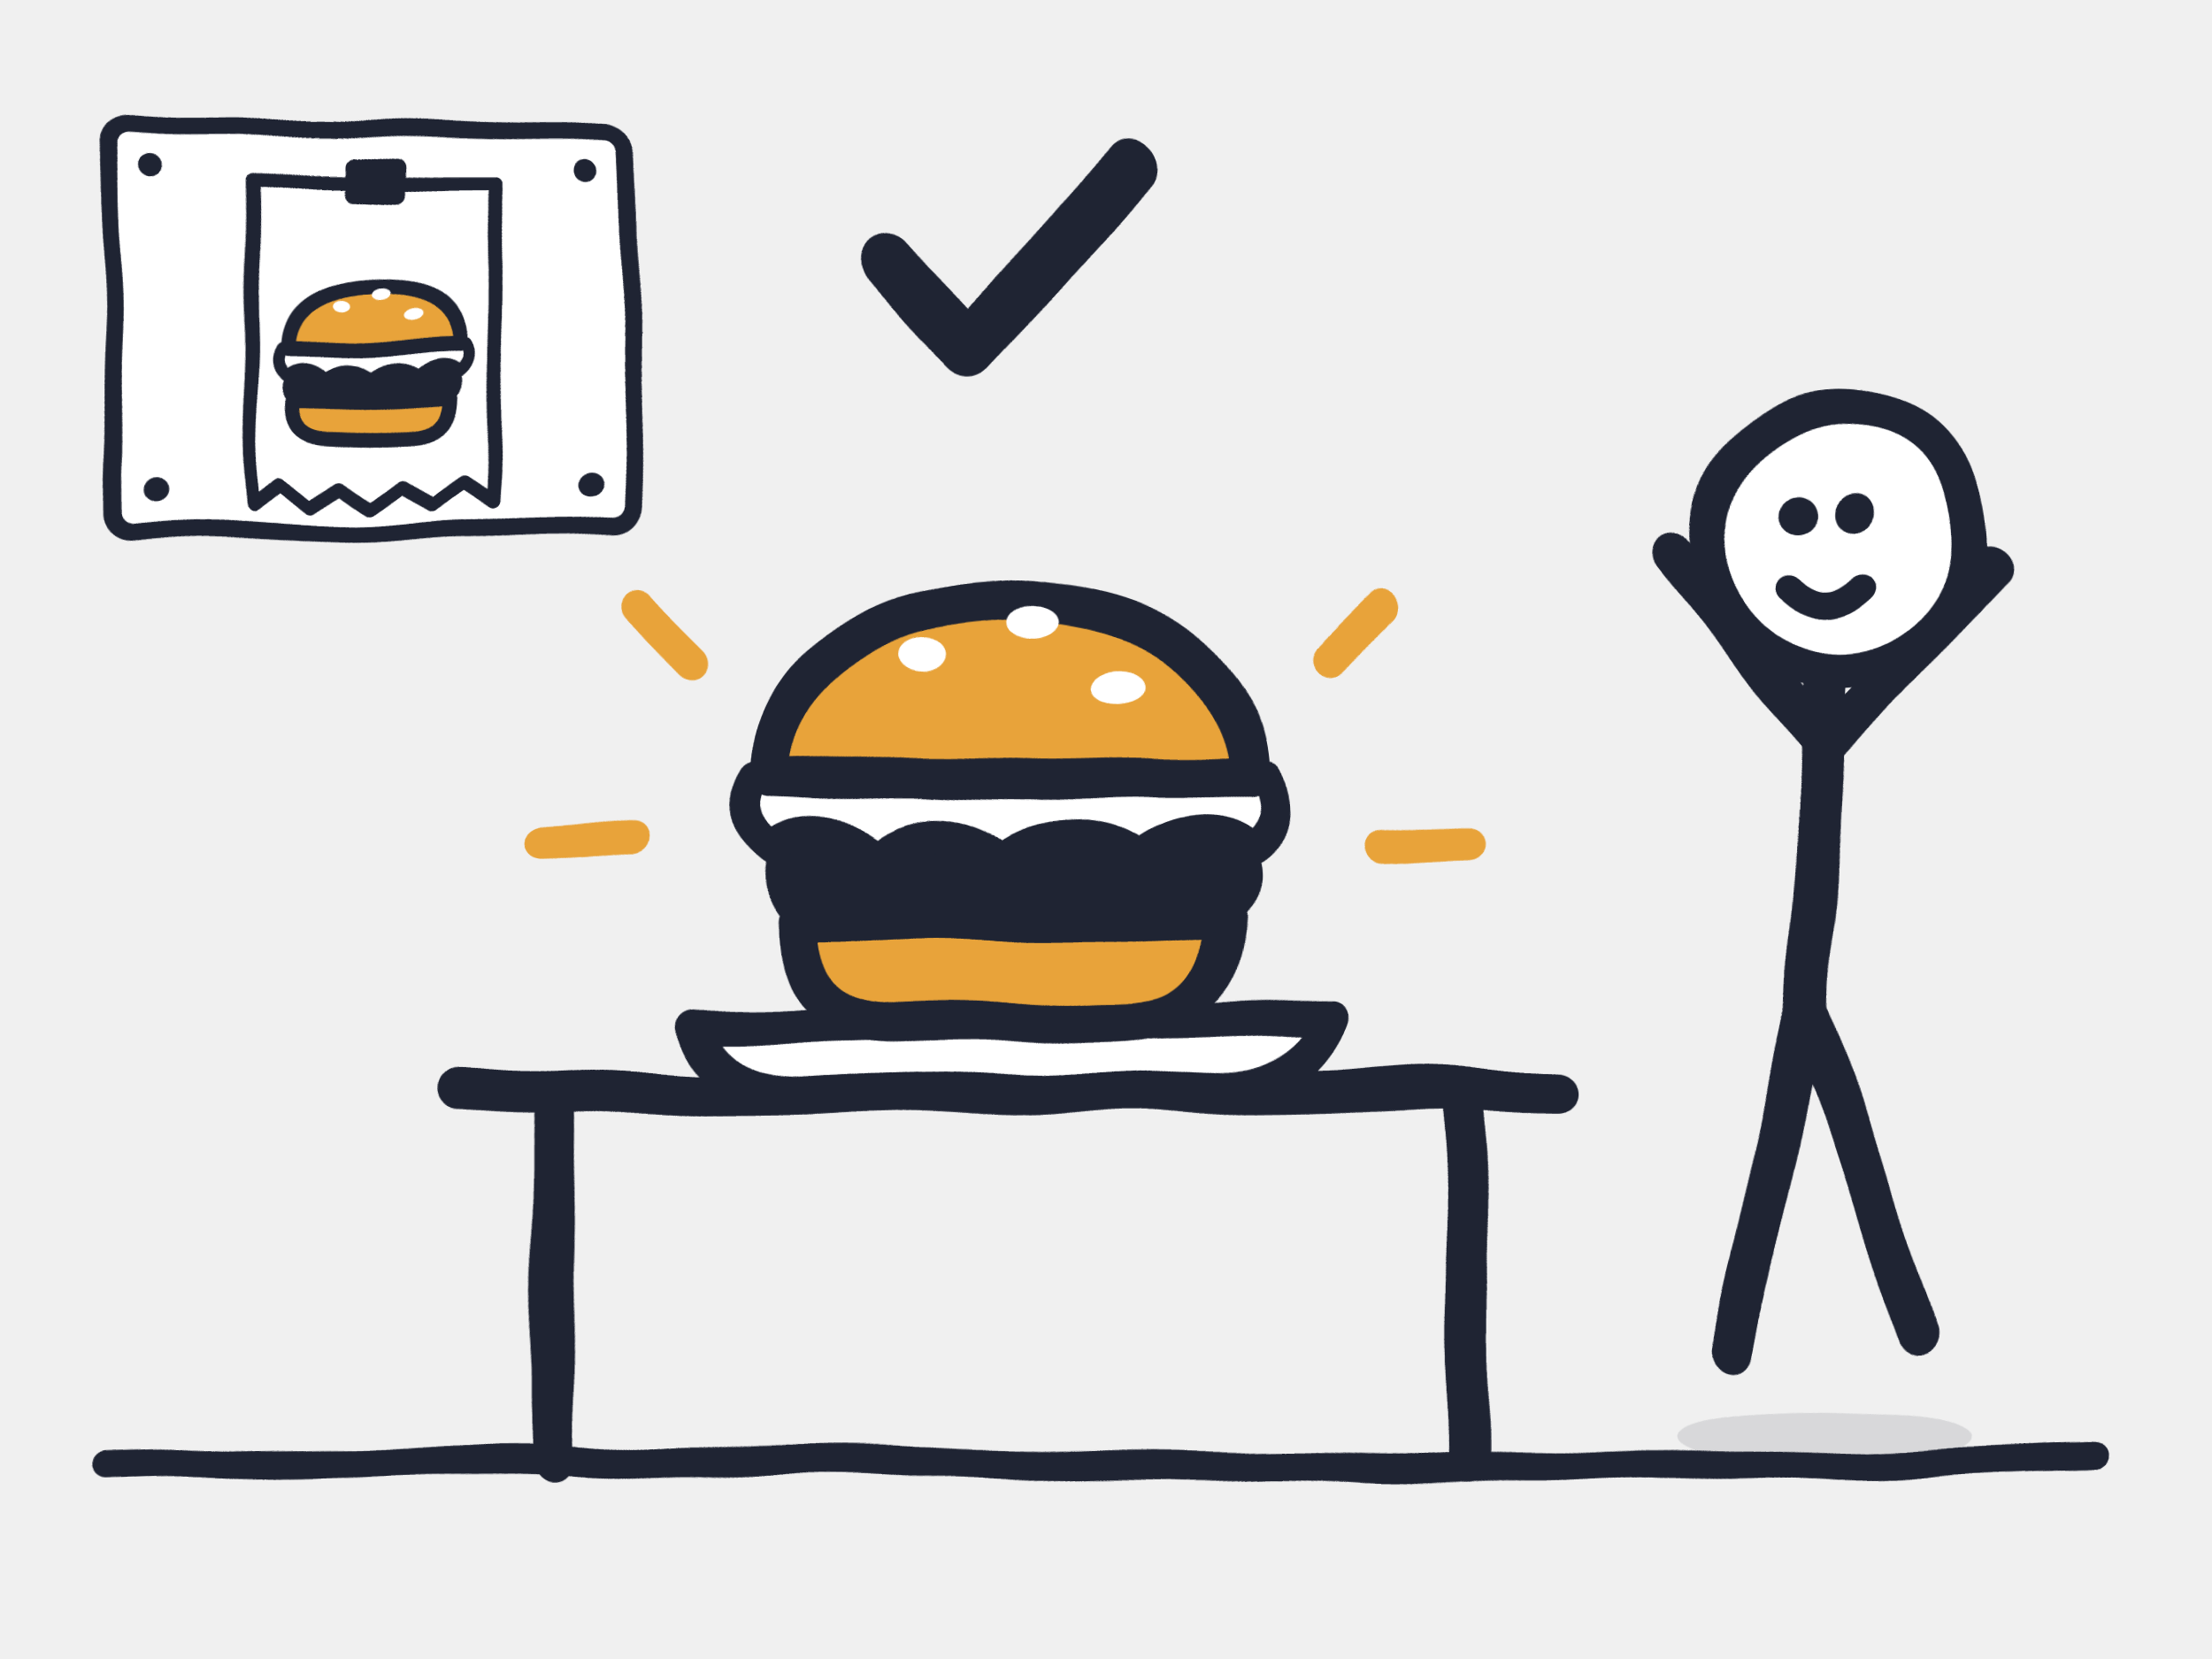
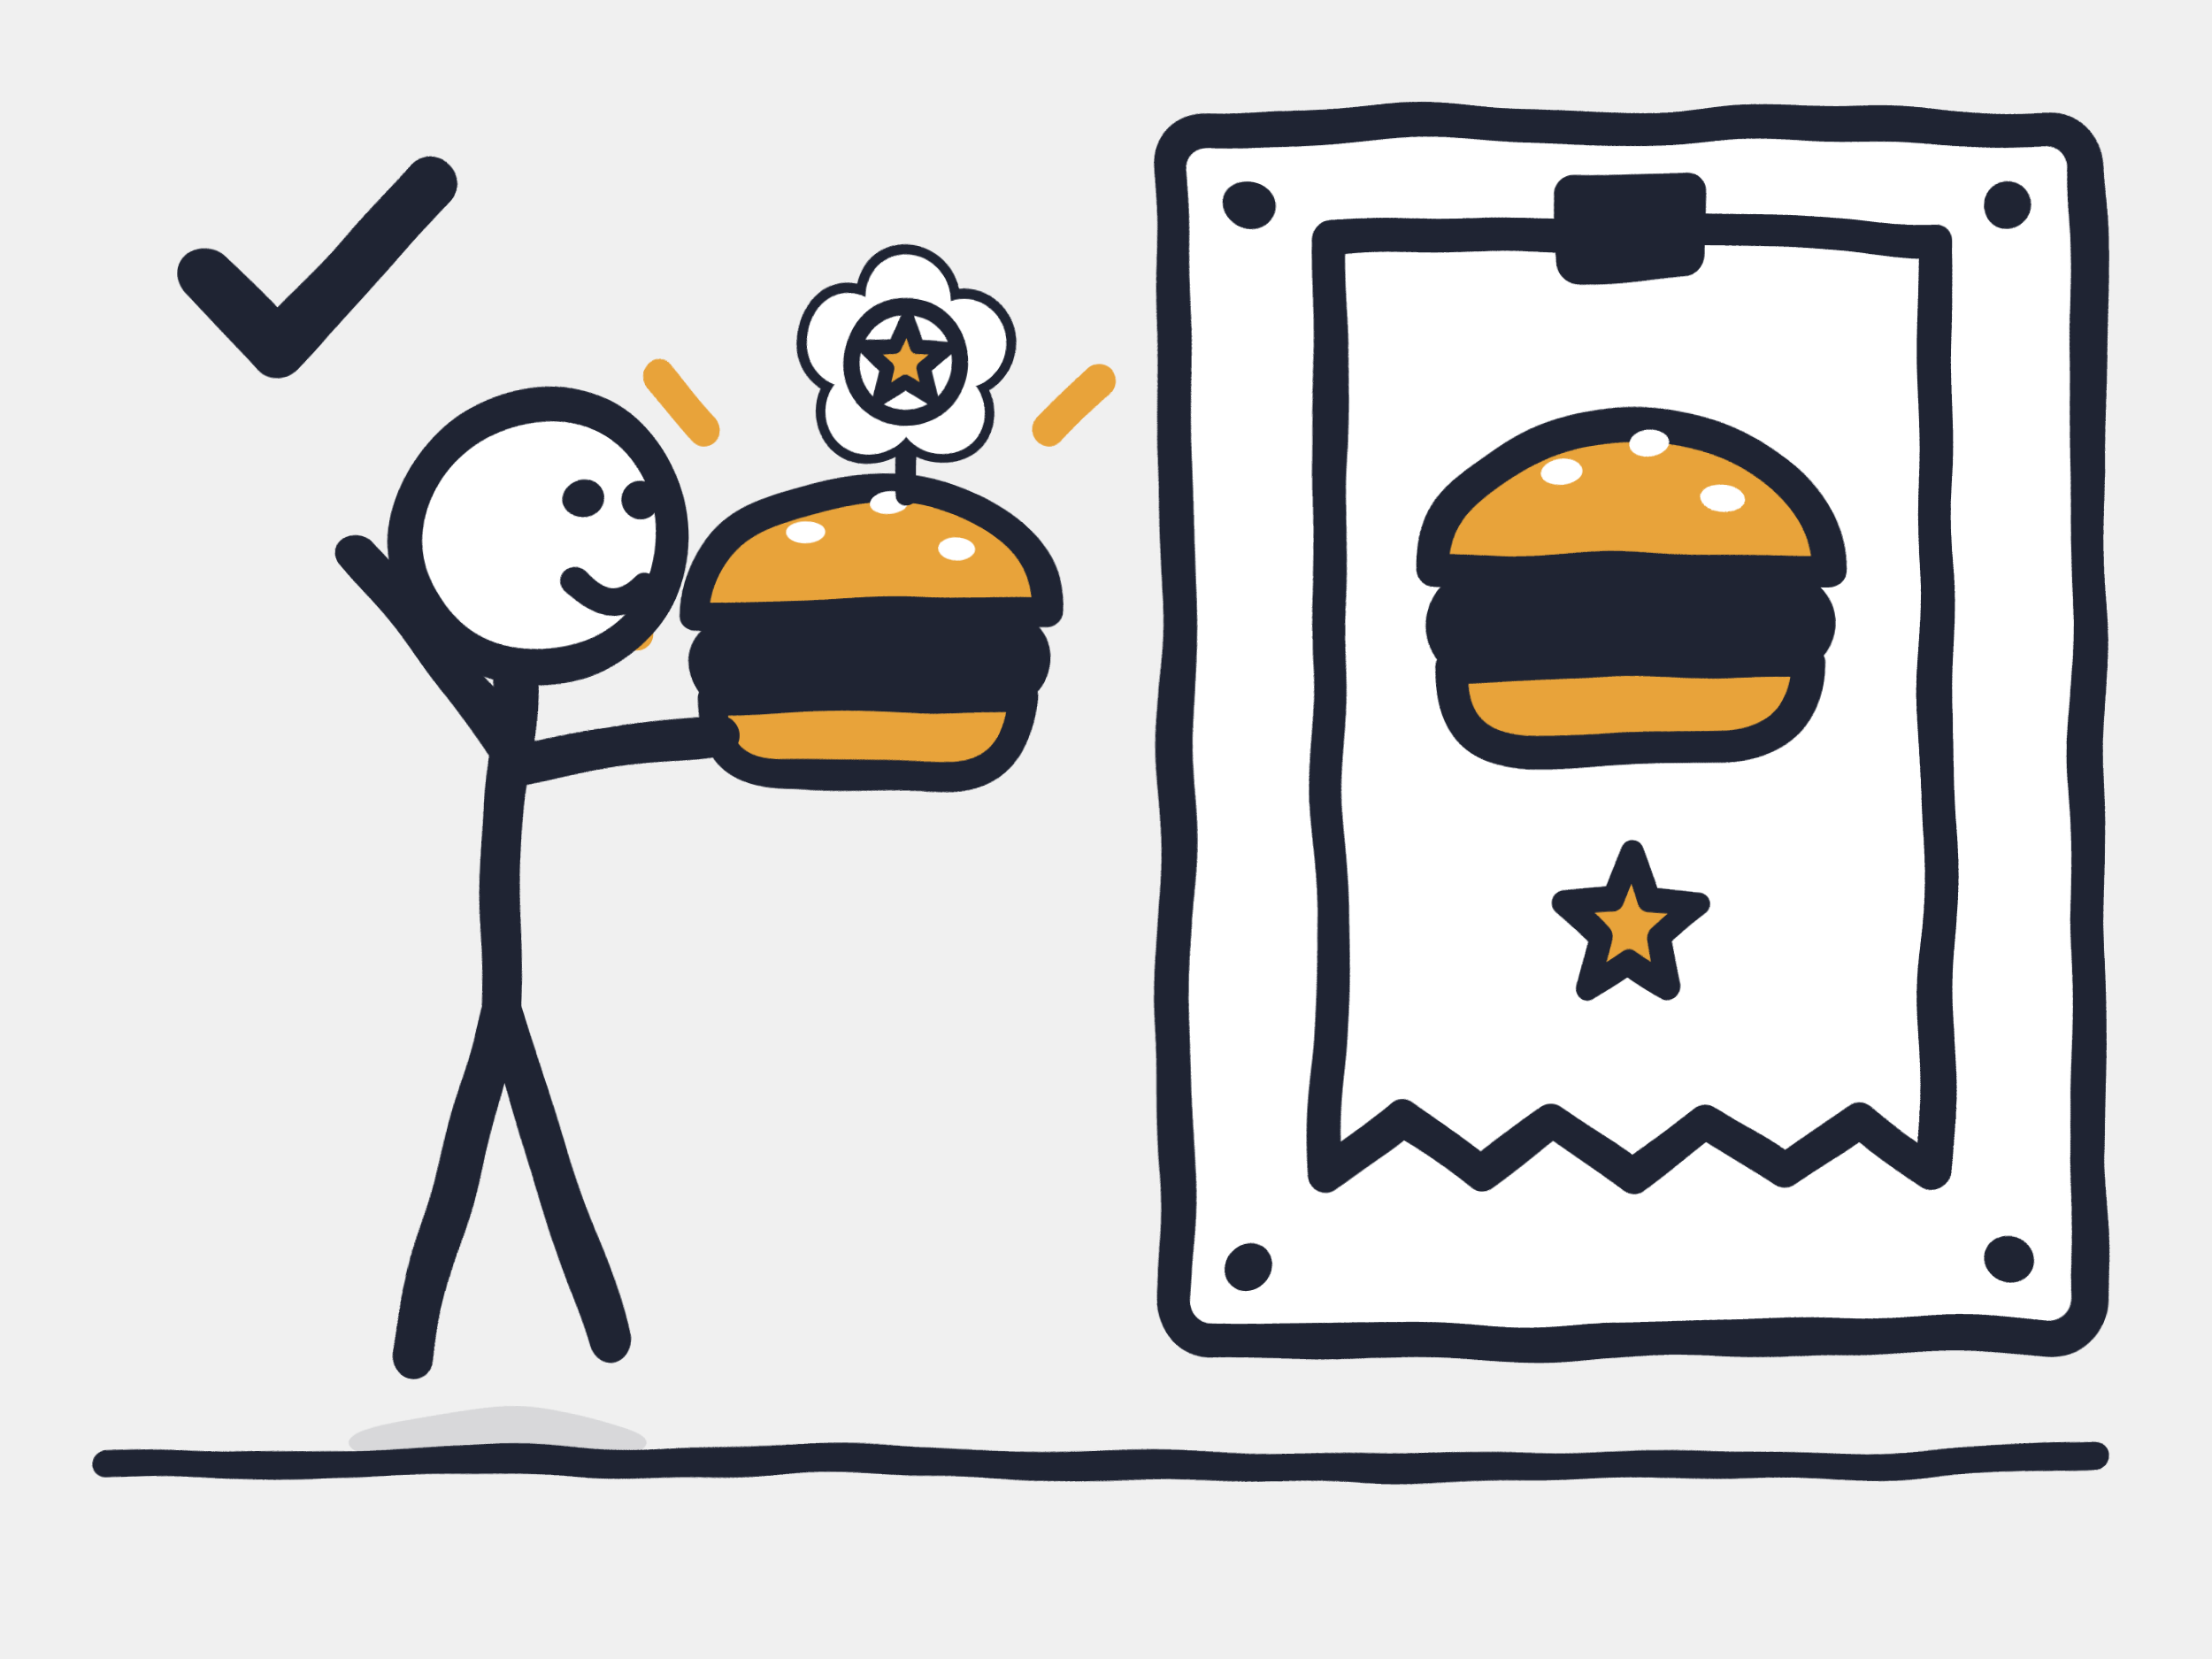
<svg xmlns="http://www.w3.org/2000/svg" viewBox="0 0 320 240" width="320" height="240">
  <defs>
    <filter id="kb4-w" filterUnits="userSpaceOnUse" x="0" y="0" width="320" height="240">
      <feTurbulence type="fractalNoise" baseFrequency="0.03" numOctaves="2" seed="57" result="n" />
      <feDisplacementMap in="SourceGraphic" in2="n" scale="4" xChannelSelector="R" yChannelSelector="G" />
    </filter>
    <style>
      .k{fill:none;stroke:#1f2433;stroke-width:6;stroke-linecap:round;stroke-linejoin:round}
      .t{stroke-width:4}
      .f{stroke-width:3}
      .w{fill:#fff;stroke:#1f2433;stroke-width:5;stroke-linejoin:round}
      .a{fill:#e8a33a;stroke:#1f2433;stroke-width:5;stroke-linejoin:round}
      .i{fill:#1f2433}
      .o{fill:none;stroke:#e8a33a;stroke-width:5;stroke-linecap:round}
      .d{fill:none;stroke:#1f2433;stroke-width:4;stroke-linecap:round;stroke-linejoin:round;stroke-dasharray:6 7}
    </style>
    <g id="kb4-bg">
      <path class="a" d="M-27 -13H27Q27 0 14 0H-14Q-27 0 -27 -13Z" />
-       <rect class="i" x="-31" y="-26" width="62" height="15" rx="7.5" />
-       <path class="w" d="M-32 -31H32Q35 -26 30 -22Q24 -27 16 -21Q8 -27 0 -21Q-8 -27 -16 -21Q-24 -27 -30 -22Q-35 -26 -32 -31Z" style="stroke-width:4" />
-       <path class="a" d="M-30 -31C-30 -60 30 -60 30 -31Z" />
-       <ellipse cx="-11" cy="-46" rx="3.2" ry="2" fill="#fff" />
-       <ellipse cx="3" cy="-50" rx="3.2" ry="2" fill="#fff" />
-       <ellipse cx="14" cy="-42" rx="3.2" ry="2" fill="#fff" />
+       <rect class="i" x="-31" y="-27" width="62" height="16" rx="8" />
+       <path class="a" d="M-30 -27C-30 -56 30 -56 30 -27Z" />
+       <ellipse cx="-11" cy="-42" rx="3.2" ry="2" fill="#fff" />
+       <ellipse cx="3" cy="-46" rx="3.2" ry="2" fill="#fff" />
+       <ellipse cx="14" cy="-38" rx="3.2" ry="2" fill="#fff" />
    </g>
+     <polygon id="kb4-st" class="a" points="0,-9 2.35,-3.24 8.56,-2.78 3.8,1.24 5.29,7.28 0,4 -5.29,7.28 -3.8,1.24 -8.56,-2.78 -2.35,-3.24" style="stroke-width:3" />
+     <g id="kb4-mo">
+       <circle class="i" r="8" />
+       <circle cx="4.5" cy="-2.5" r="6.5" fill="#fff" />
+     </g>
+     <path id="kb4-dr" class="i" d="M0 -8C-4 -2 -6 1 -6 3A6 6 0 0 0 6 3C6 1 4 -2 0 -8Z" />
    <g id="kb4-tk">
-       <path class="w" d="M-44 0H44V118L33 110L22 118L11 110L0 118L-11 110L-22 118L-33 110L-44 118Z" />
-       <use href="#kb4-bg" transform="translate(0 92) scale(1.05)" />
+       <path class="w" d="M-44 0H44V136L33 128L22 136L11 128L0 136L-11 128L-22 136L-33 128L-44 136Z" />
+       <use href="#kb4-bg" transform="translate(0 74) scale(.95)" />
+       <use href="#kb4-st" transform="translate(0 100) scale(1.15)" />
      <rect class="i" x="-11" y="-9" width="22" height="16" rx="3" />
    </g>
-     <path id="kb4-pl" class="w" d="M-46 -2H46Q42 8 30 8H-30Q-42 8 -46 -2Z" />
-     <g id="kb4-ob">
-       <rect class="w" x="0" y="0" width="150" height="118" rx="6" />
-       <circle class="i" cx="12" cy="12" r="3.5" />
-       <circle class="i" cx="138" cy="12" r="3.5" />
-       <circle class="i" cx="12" cy="106" r="3.5" />
-       <circle class="i" cx="138" cy="106" r="3.5" />
+     <g id="kb4-fl">
+       <g fill="#fff" stroke="#1f2433" stroke-width="3.5" stroke-linejoin="round">
+         <circle cx="0" cy="-11" r="8" />
+         <circle cx="10.46" cy="-3.4" r="8" />
+         <circle cx="6.47" cy="8.9" r="8" />
+         <circle cx="-6.47" cy="8.9" r="8" />
+         <circle cx="-10.46" cy="-3.4" r="8" />
+       </g>
+       <g fill="#fff">
+         <circle cx="0" cy="-11" r="8" />
+         <circle cx="10.46" cy="-3.4" r="8" />
+         <circle cx="6.47" cy="8.9" r="8" />
+         <circle cx="-6.47" cy="8.9" r="8" />
+         <circle cx="-10.46" cy="-3.4" r="8" />
+       </g>
+       <circle class="w" r="10" style="stroke-width:3" />
    </g>
  </defs>
  <g filter="url(#kb4-w)">
-     <ellipse cx="264" cy="208" rx="22" ry="4" fill="#1f2433" opacity=".12" />
+     <ellipse cx="72" cy="208" rx="22" ry="4" fill="#1f2433" opacity=".12" />
    <path class="k t" d="M16 212C96 209 210 214 304 211" />
-     <g transform="translate(16 18) scale(.5)">
-       <use href="#kb4-ob" />
-     </g>
-     <g transform="translate(54 26) scale(.4)">
+     <rect class="w" x="170" y="18" width="132" height="176" rx="6" />
+     <circle class="i" cx="181" cy="29" r="3.5" />
+     <circle class="i" cx="291" cy="29" r="3.5" />
+     <circle class="i" cx="181" cy="183" r="3.5" />
+     <circle class="i" cx="291" cy="183" r="3.5" />
+     <g transform="translate(236 34)">
      <use href="#kb4-tk" />
    </g>
-     <path class="k" d="M66 158H226" />
-     <path class="k" d="M80 158V211M212 158V211" />
-     <use href="#kb4-pl" transform="translate(146 150)" />
-     <use href="#kb4-bg" transform="translate(146 148) scale(1.15)" />
-     <path class="o" d="M100 96l-8-8M192 96l8-8M92 122h-13M200 122h13" />
-     <path class="k" d="M128 38l12 12l24-26" style="stroke-width:8" />
-     <path class="k" d="M262 146L250 196M262 146L278 194" />
-     <path class="k" d="M262 146L264 98" />
-     <path class="k" d="M264 108L242 80M264 108L288 82" />
-     <circle class="w" cx="266" cy="78" r="19" />
-     <circle class="i" cx="260" cy="74" r="2.8" />
-     <circle class="i" cx="268" cy="74" r="2.8" />
-     <path class="k t" d="M259 85q5 5 10 0" />
+     <path class="o" d="M102 62l-7-7M152 62l7-7M92 92h-11" />
+     <use href="#kb4-bg" transform="translate(126 112) scale(.85)" />
+     <path class="k f" d="M131 72V60" />
+     <g transform="translate(131 52) scale(.8)">
+       <use href="#kb4-fl" />
+     </g>
+     <use href="#kb4-st" transform="translate(131 52) scale(.7)" />
+     <path class="k" d="M30 40l10 10l22-24" style="stroke-width:8" />
+     <path class="k" d="M72 146L60 196M72 146L88 194" />
+     <path class="k" d="M72 146L74 98" />
+     <path class="k" d="M75 110L104 106" />
+     <path class="k" d="M74 108L52 80" />
+     <circle class="w" cx="78" cy="78" r="19" />
+     <circle class="i" cx="84" cy="73" r="2.8" />
+     <circle class="i" cx="92" cy="73" r="2.8" />
+     <path class="k t" d="M83 85q5 5 10 0" />
  </g>
</svg>
